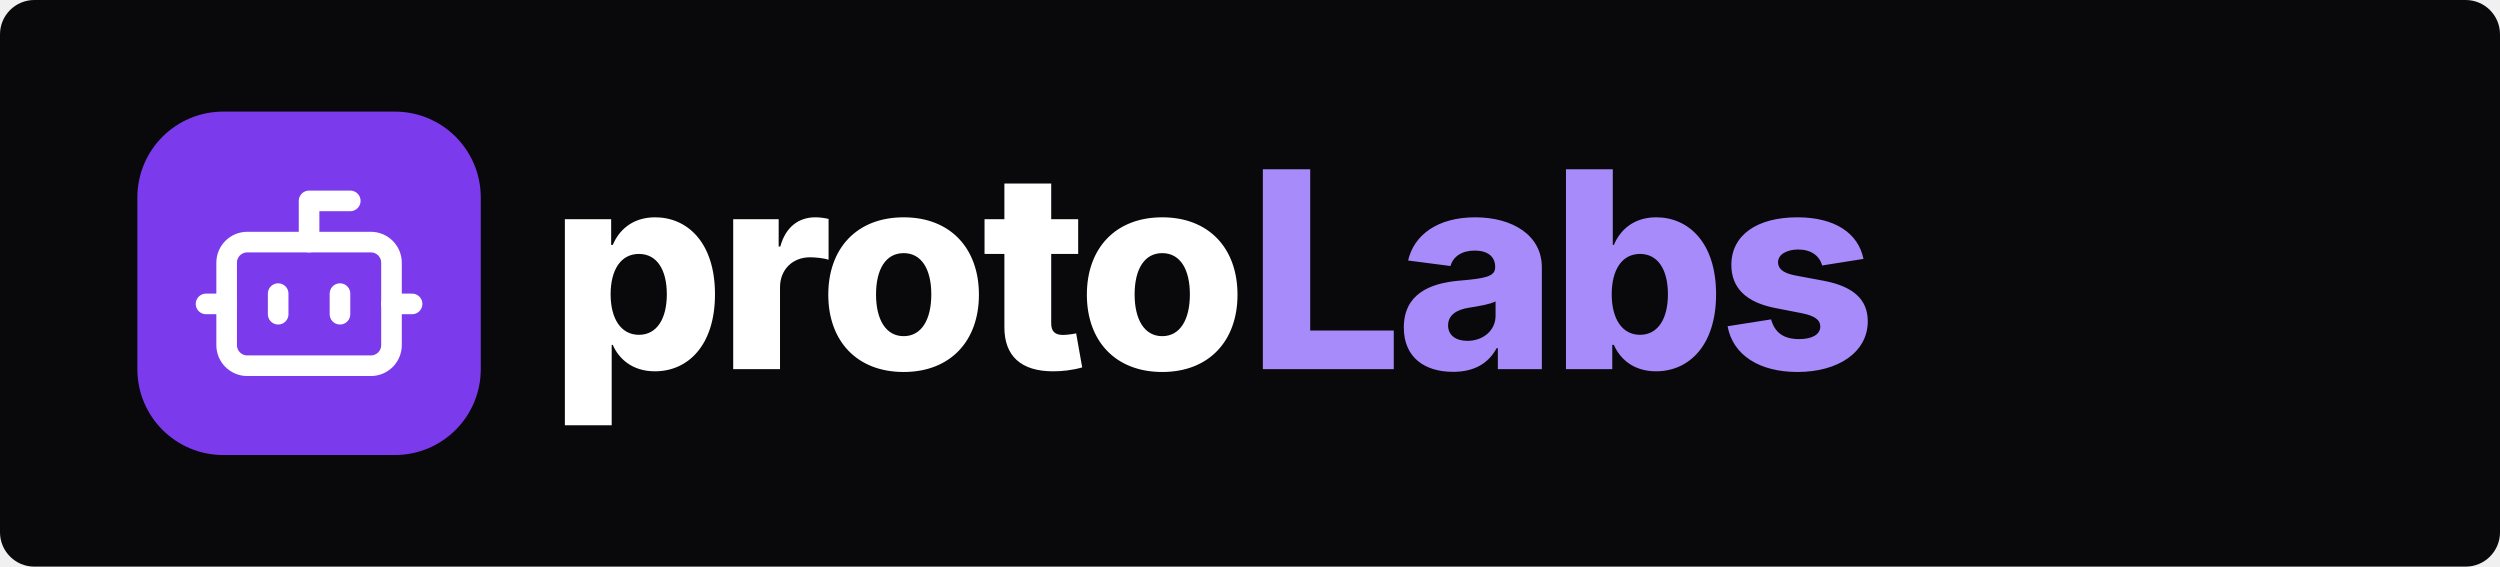
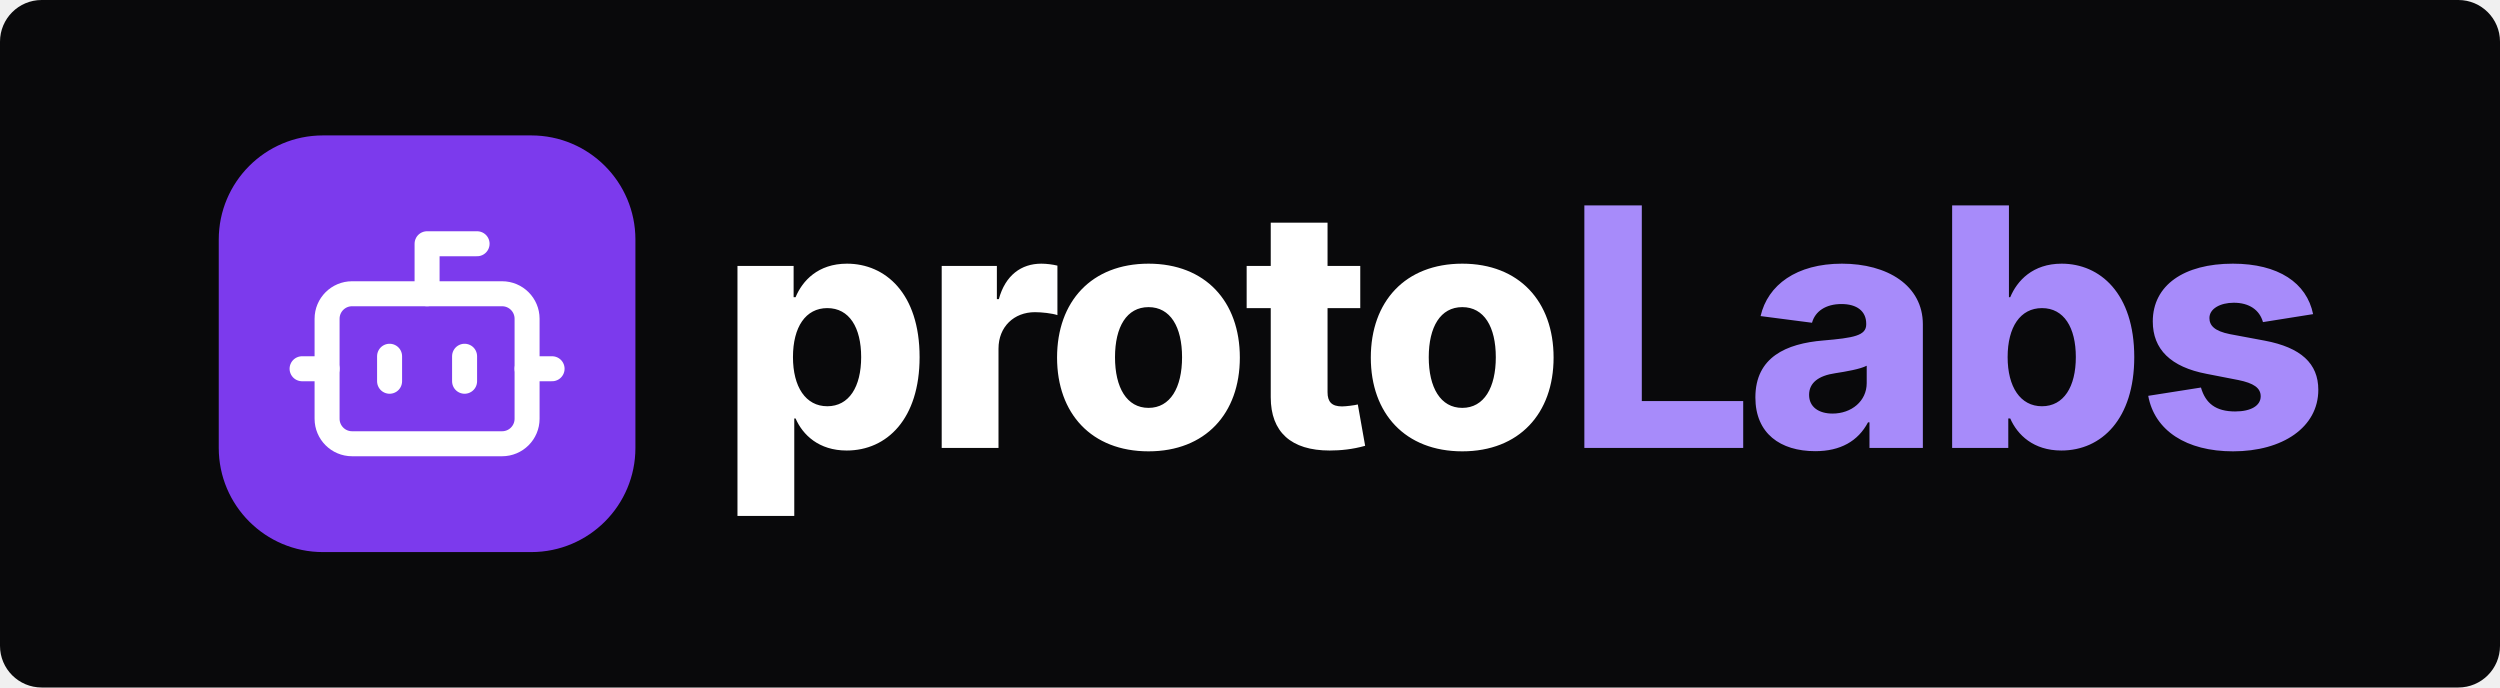
- <svg xmlns="http://www.w3.org/2000/svg" width="1456" height="330" viewBox="0 0 1456 330" role="img" aria-label="protoLabs Studio Logo">
-   <rect width="1456" height="330" rx="20" fill="#09090b" />
-   <g transform="translate(80, 65)">
+ <svg xmlns="http://www.w3.org/2000/svg" width="1200" height="330" viewBox="0 0 1200 330" role="img" aria-label="protoLabs Studio Logo">
+   <rect width="1200" height="330" rx="20" fill="#09090b" />
+   <g transform="translate(105, 65)">
    <rect width="200" height="200" rx="50" fill="#7c3aed" />
    <g transform="translate(172, 28) scale(-6, 6)" fill="none" stroke="#FFFFFF" stroke-width="2" stroke-linecap="round" stroke-linejoin="round">
      <path d="M12 8V4H8" />
      <rect width="16" height="12" x="4" y="8" rx="2" />
      <path d="M2 14h2" />
      <path d="M20 14h2" />
      <path d="M15 13v2" />
      <path d="M9 13v2" />
    </g>
  </g>
-   <text x="320" y="215" font-family="Inter, system-ui, -apple-system, sans-serif" font-size="160" font-weight="800" letter-spacing="-4" fill="#FFFFFF">
+   <text x="345" y="215" font-family="Inter, system-ui, -apple-system, sans-serif" font-size="160" font-weight="800" letter-spacing="-4" fill="#FFFFFF">
    proto<tspan fill="#a78bfa">Labs</tspan>
  </text>
</svg>
